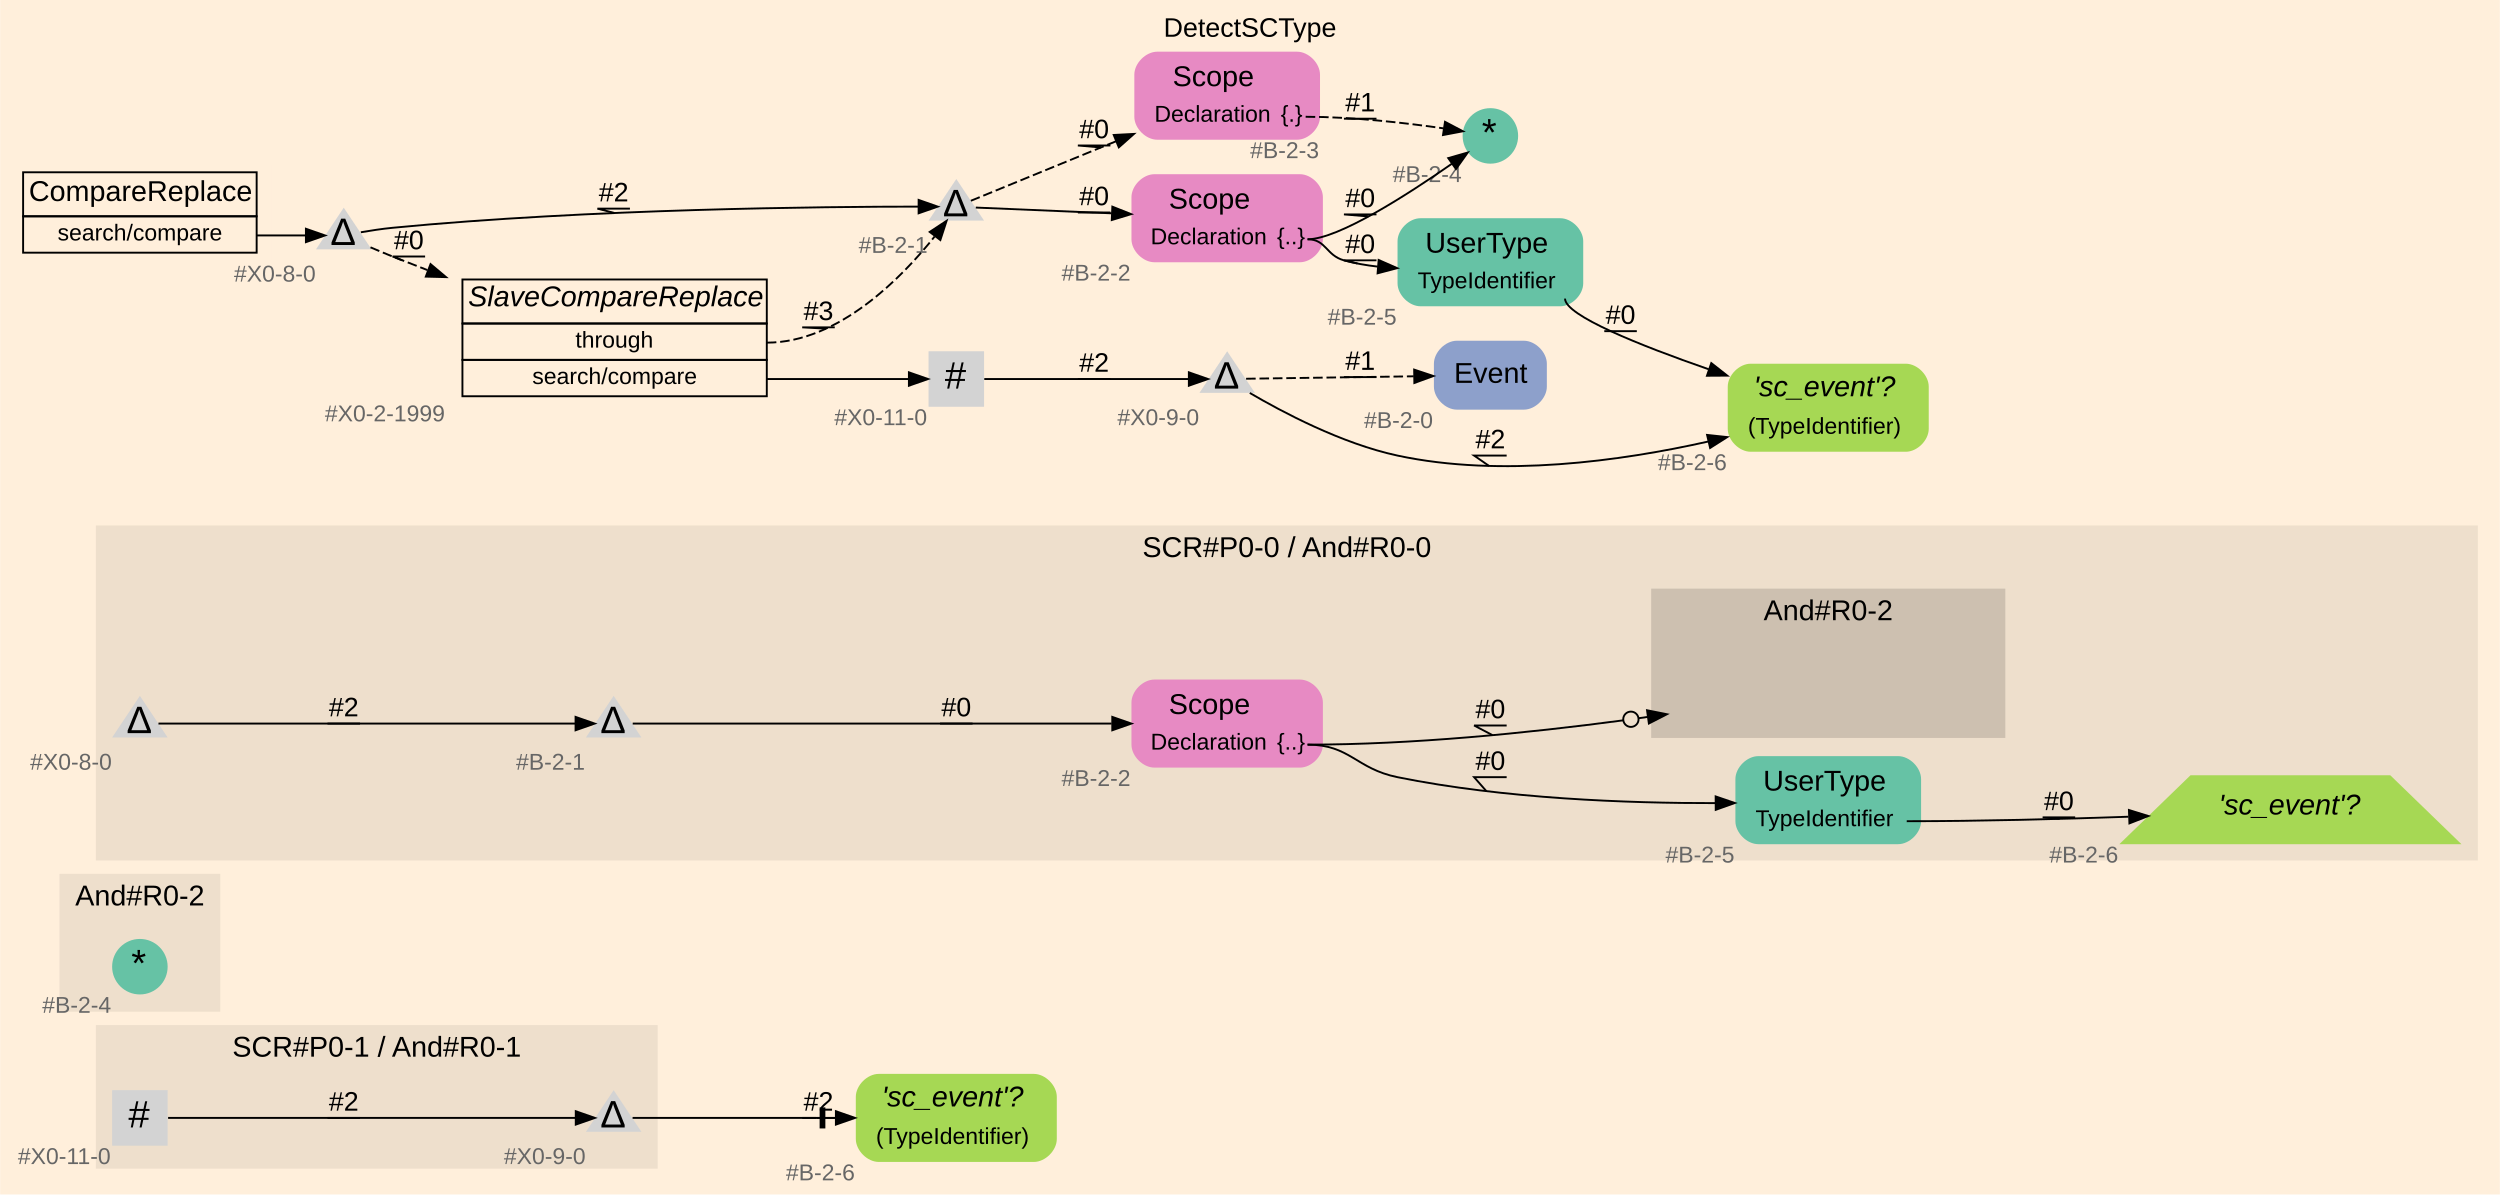
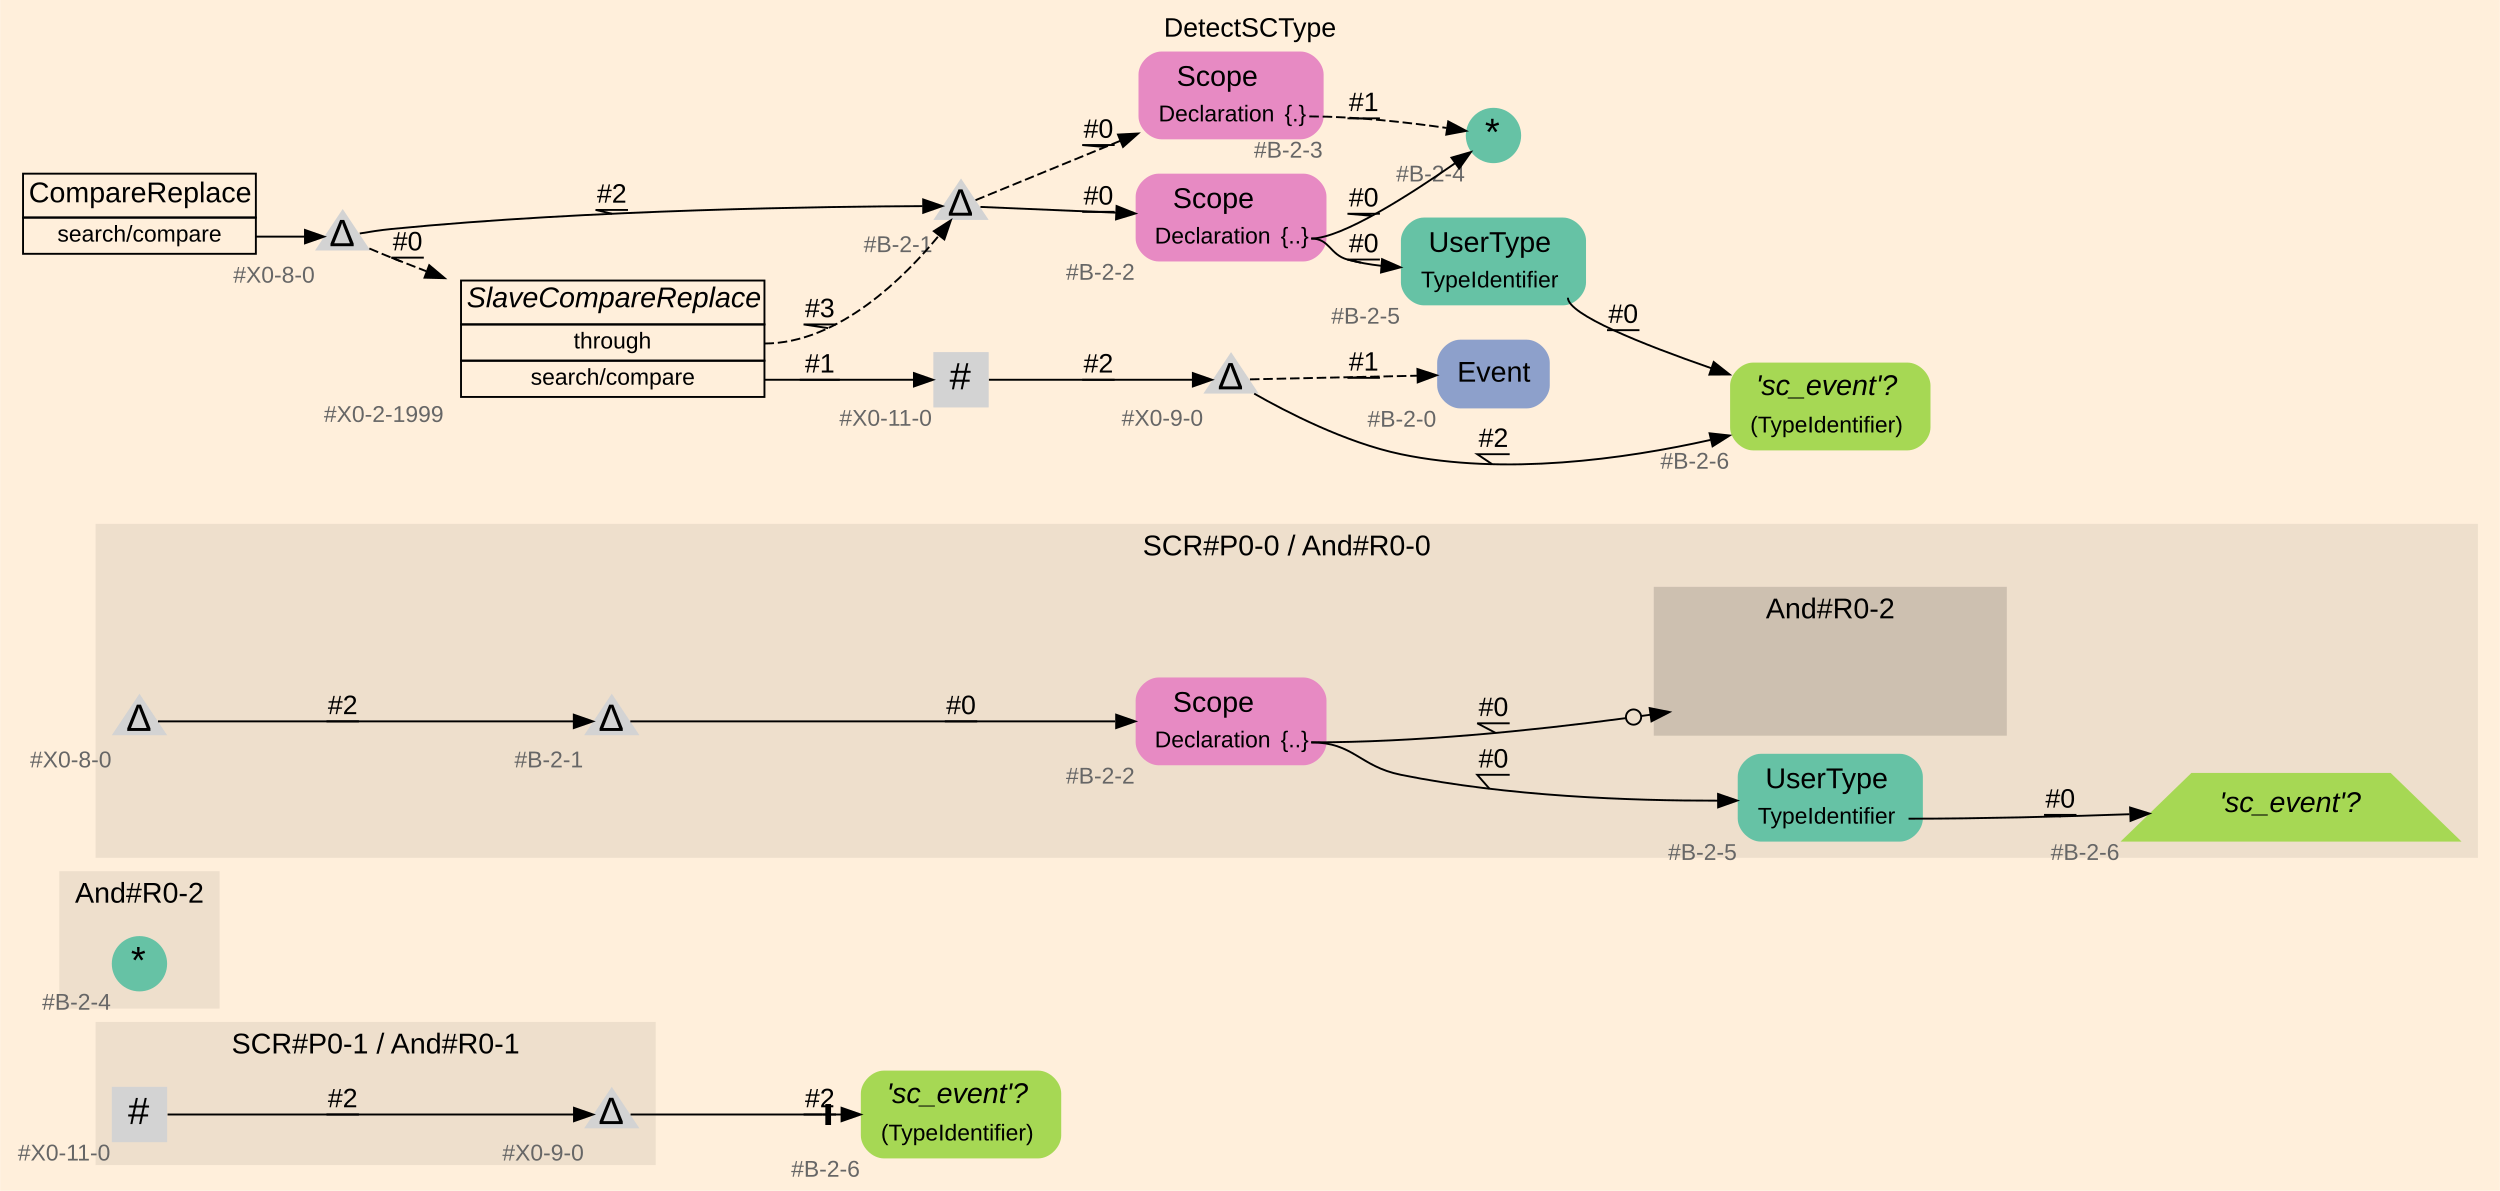
- <svg xmlns="http://www.w3.org/2000/svg" width="1306pt" height="624pt" viewBox="0.00 0.00 1305.85 624.00">
+ <svg xmlns="http://www.w3.org/2000/svg" width="1310pt" height="624pt" viewBox="0.00 0.00 1309.85 624.00">
  <g id="graph0" class="graph" transform="scale(1 1) rotate(0) translate(4 620)">
-     <polygon fill="#ffefdb" stroke="transparent" points="-4,4 -4,-620 1301.854,-620 1301.854,4 -4,4" />
-     <text text-anchor="middle" x="648.927" y="-600.8" font-family="Arial" font-size="14.00" fill="#000000">DetectSCType</text>
+     <polygon fill="#ffefdb" stroke="transparent" points="-4,4 -4,-620 1305.854,-620 1305.854,4 -4,4" />
+     <text text-anchor="middle" x="650.927" y="-600.8" font-family="Arial" font-size="14.00" fill="#000000">DetectSCType</text>
    <g id="clust1" class="cluster">
      <polygon fill="#eedfcc" stroke="#eedfcc" points="46.5,-10 46.5,-84 339,-84 339,-10 46.5,-10" />
      <text text-anchor="middle" x="192.75" y="-68" font-family="Arial" font-size="15.00" fill="#000000">SCR#P0-1 / And#R0-1</text>
    </g>
    <g id="clust2" class="cluster">
      <polygon fill="#eedfcc" stroke="#eedfcc" points="27.5,-92 27.5,-163 110.5,-163 110.5,-92 27.5,-92" />
      <text text-anchor="middle" x="69" y="-147" font-family="Arial" font-size="15.00" fill="#000000">And#R0-2</text>
    </g>
    <g id="clust3" class="cluster">
-       <polygon fill="#eedfcc" stroke="#eedfcc" points="46.5,-171 46.5,-345 1289.854,-345 1289.854,-171 46.5,-171" />
-       <text text-anchor="middle" x="668.177" y="-329" font-family="Arial" font-size="15.00" fill="#000000">SCR#P0-0 / And#R0-0</text>
+       <polygon fill="#eedfcc" stroke="#eedfcc" points="46.5,-171 46.5,-345 1293.854,-345 1293.854,-171 46.5,-171" />
+       <text text-anchor="middle" x="670.177" y="-329" font-family="Arial" font-size="15.00" fill="#000000">SCR#P0-0 / And#R0-0</text>
    </g>
    <g id="clust4" class="cluster">
-       <polygon fill="#cdc0b0" stroke="#cdc0b0" points="859,-235 859,-312 1043,-312 1043,-235 859,-235" />
-       <text text-anchor="middle" x="951" y="-296" font-family="Arial" font-size="15.00" fill="#000000">And#R0-2</text>
+       <polygon fill="#cdc0b0" stroke="#cdc0b0" points="863,-235 863,-312 1047,-312 1047,-235 863,-235" />
+       <text text-anchor="middle" x="955" y="-296" font-family="Arial" font-size="15.00" fill="#000000">And#R0-2</text>
    </g>
    <g id="node1" class="node">
      <polygon fill="#d3d3d3" stroke="#000000" stroke-width="0" points="83.5,-50.5 54.5,-50.5 54.5,-21.5 83.5,-21.5 83.5,-50.5" />
      <text text-anchor="start" x="63" y="-31" font-family="Arial" font-size="20.00" fill="#000000">#</text>
      <text text-anchor="middle" x="29.5" y="-11.9" font-family="Arial" font-size="12.00" fill="#666666">#X0-11-0</text>
    </g>
    <g id="node2" class="node">
      <polygon fill="#d3d3d3" stroke="#000000" stroke-width="0" points="316.5,-50.5 302,-28.75 331,-28.75 316.5,-50.5" />
      <text text-anchor="start" x="309.5" y="-31" font-family="Arial" font-size="20.00" fill="#000000">Δ</text>
      <text text-anchor="middle" x="280.5" y="-11.9" font-family="Arial" font-size="12.00" fill="#666666">#X0-9-0</text>
    </g>
    <g id="edge1" class="edge">
      <path fill="none" stroke="#000000" d="M83.741,-36C126.132,-36 248.4,-36 296.614,-36" />
      <polygon fill="#000000" stroke="#000000" points="296.702,-39.5 306.702,-36 296.702,-32.5 296.702,-39.5" />
      <text text-anchor="middle" x="175.5" y="-39.8" font-family="Arial" font-size="14.00" fill="#000000">#2</text>
      <polyline fill="none" stroke="#000000" points="184,-36 167,-36 175.272,-36 " />
    </g>
    <g id="node3" class="node">
-       <path fill="#a6d854" stroke="transparent" d="M536,-59C536,-59 455,-59 455,-59 449,-59 443,-53 443,-47 443,-47 443,-25 443,-25 443,-19 449,-13 455,-13 455,-13 536,-13 536,-13 542,-13 548,-19 548,-25 548,-25 548,-47 548,-47 548,-53 542,-59 536,-59" />
-       <text text-anchor="start" x="456.5" y="-42" font-family="Arial" font-style="italic" font-size="15.00" fill="#000000">'sc_event'?</text>
-       <text text-anchor="start" x="453.5" y="-22.4" font-family="Arial" font-size="12.00" fill="#000000">(TypeIdentifier)</text>
-       <text text-anchor="middle" x="424.5" y="-3.4" font-family="Arial" font-size="12.00" fill="#666666">#B-2-6</text>
+       <path fill="#a6d854" stroke="transparent" d="M540,-59C540,-59 459,-59 459,-59 453,-59 447,-53 447,-47 447,-47 447,-25 447,-25 447,-19 453,-13 459,-13 459,-13 540,-13 540,-13 546,-13 552,-19 552,-25 552,-25 552,-47 552,-47 552,-53 546,-59 540,-59" />
+       <text text-anchor="start" x="460.5" y="-42" font-family="Arial" font-style="italic" font-size="15.00" fill="#000000">'sc_event'?</text>
+       <text text-anchor="start" x="457.5" y="-22.4" font-family="Arial" font-size="12.00" fill="#000000">(TypeIdentifier)</text>
+       <text text-anchor="middle" x="428.5" y="-3.4" font-family="Arial" font-size="12.00" fill="#666666">#B-2-6</text>
    </g>
    <g id="edge2" class="edge">
-       <path fill="none" stroke="#000000" d="M326.379,-36C344.703,-36 385.457,-36 422.367,-36" />
-       <polygon fill="#000000" stroke="#000000" points="432.595,-39.5 442.595,-36 432.595,-32.5 432.595,-39.5" />
-       <polyline fill="none" stroke="#000000" points="432.595,-36 427.595,-36 " />
-       <polygon fill="#000000" stroke="#000000" points="426.595,-31 426.595,-41 424.595,-41 424.595,-31 426.595,-31" />
-       <polyline fill="none" stroke="#000000" points="427.595,-36 422.595,-36 " />
-       <text text-anchor="middle" x="423.5" y="-39.8" font-family="Arial" font-size="14.00" fill="#000000">#2</text>
-       <polyline fill="none" stroke="#000000" points="432,-36 415,-36 422.259,-36 " />
+       <path fill="none" stroke="#000000" d="M326.339,-36C345.281,-36 388.346,-36 426.787,-36" />
+       <polygon fill="#000000" stroke="#000000" points="436.899,-39.5 446.899,-36 436.899,-32.5 436.899,-39.5" />
+       <polyline fill="none" stroke="#000000" points="436.899,-36 431.899,-36 " />
+       <polygon fill="#000000" stroke="#000000" points="430.899,-31 430.899,-41 428.899,-41 428.899,-31 430.899,-31" />
+       <polyline fill="none" stroke="#000000" points="431.899,-36 426.899,-36 " />
+       <text text-anchor="middle" x="425.5" y="-39.8" font-family="Arial" font-size="14.00" fill="#000000">#2</text>
+       <polyline fill="none" stroke="#000000" points="434,-36 417,-36 425.434,-36 " />
    </g>
    <g id="node4" class="node">
      <ellipse fill="#66c2a5" stroke="#000000" stroke-width="0" cx="69" cy="-115" rx="14.5" ry="14.5" />
      <text text-anchor="start" x="64.5" y="-110" font-family="Arial" font-size="20.00" fill="#000000">*</text>
      <text text-anchor="middle" x="36" y="-90.9" font-family="Arial" font-size="12.00" fill="#666666">#B-2-4</text>
    </g>
    <g id="node5" class="node">
-       <path fill="#66c2a5" stroke="transparent" d="M987.5,-225C987.5,-225 914.5,-225 914.5,-225 908.5,-225 902.5,-219 902.5,-213 902.5,-213 902.5,-191 902.5,-191 902.5,-185 908.5,-179 914.5,-179 914.5,-179 987.5,-179 987.5,-179 993.5,-179 999.5,-185 999.5,-191 999.5,-191 999.5,-213 999.5,-213 999.5,-219 993.5,-225 987.5,-225" />
-       <text text-anchor="start" x="917" y="-207" font-family="Arial" font-size="15.00" fill="#000000">UserType</text>
-       <text text-anchor="start" x="913" y="-188.4" font-family="Arial" font-size="12.00" fill="#000000">TypeIdentifier</text>
-       <text text-anchor="middle" x="884" y="-169.4" font-family="Arial" font-size="12.00" fill="#666666">#B-2-5</text>
+       <path fill="#66c2a5" stroke="transparent" d="M991.5,-225C991.5,-225 918.5,-225 918.5,-225 912.5,-225 906.5,-219 906.5,-213 906.5,-213 906.5,-191 906.5,-191 906.5,-185 912.5,-179 918.5,-179 918.5,-179 991.5,-179 991.5,-179 997.5,-179 1003.5,-185 1003.5,-191 1003.5,-191 1003.5,-213 1003.5,-213 1003.5,-219 997.5,-225 991.5,-225" />
+       <text text-anchor="start" x="921" y="-207" font-family="Arial" font-size="15.00" fill="#000000">UserType</text>
+       <text text-anchor="start" x="917" y="-188.4" font-family="Arial" font-size="12.00" fill="#000000">TypeIdentifier</text>
+       <text text-anchor="middle" x="888" y="-169.4" font-family="Arial" font-size="12.00" fill="#666666">#B-2-5</text>
    </g>
    <g id="node7" class="node">
-       <polygon fill="#a6d854" stroke="#000000" stroke-width="0" points="1244.611,-215 1140.243,-215 1103.073,-179 1281.78,-179 1244.611,-215" />
-       <text text-anchor="start" x="1154.927" y="-194.5" font-family="Arial" font-style="italic" font-size="15.00" fill="#000000">'sc_event'?</text>
-       <text text-anchor="middle" x="1084.5" y="-169.4" font-family="Arial" font-size="12.00" fill="#666666">#B-2-6</text>
+       <polygon fill="#a6d854" stroke="#000000" stroke-width="0" points="1248.611,-215 1144.243,-215 1107.073,-179 1285.78,-179 1248.611,-215" />
+       <text text-anchor="start" x="1158.927" y="-194.5" font-family="Arial" font-style="italic" font-size="15.00" fill="#000000">'sc_event'?</text>
+       <text text-anchor="middle" x="1088.5" y="-169.4" font-family="Arial" font-size="12.00" fill="#666666">#B-2-6</text>
    </g>
    <g id="edge3" class="edge">
-       <path fill="none" stroke="#000000" d="M992,-191C1030.021,-191 1072.081,-192.092 1107.813,-193.345" />
-       <polygon fill="#000000" stroke="#000000" points="1108.08,-196.856 1118.2,-193.719 1108.333,-189.861 1108.08,-196.856" />
-       <text text-anchor="middle" x="1071.5" y="-196.8" font-family="Arial" font-size="14.00" fill="#000000">#0</text>
-       <polyline fill="none" stroke="#000000" points="1080,-193 1063,-193 1071.87,-192.221 " />
+       <path fill="none" stroke="#000000" d="M996,-191C1034.021,-191 1076.081,-192.092 1111.813,-193.345" />
+       <polygon fill="#000000" stroke="#000000" points="1112.08,-196.856 1122.2,-193.719 1112.333,-189.861 1112.08,-196.856" />
+       <text text-anchor="middle" x="1075.5" y="-196.8" font-family="Arial" font-size="14.00" fill="#000000">#0</text>
+       <polyline fill="none" stroke="#000000" points="1084,-193 1067,-193 1075.87,-192.221 " />
    </g>
    <g id="node6" class="node">
-       <path fill="#e78ac3" stroke="transparent" d="M675,-265C675,-265 599,-265 599,-265 593,-265 587,-259 587,-253 587,-253 587,-231 587,-231 587,-225 593,-219 599,-219 599,-219 675,-219 675,-219 681,-219 687,-225 687,-231 687,-231 687,-253 687,-253 687,-259 681,-265 675,-265" />
-       <text text-anchor="start" x="606.5" y="-247" font-family="Arial" font-size="15.00" fill="#000000">Scope</text>
-       <text text-anchor="start" x="597" y="-228.4" font-family="Arial" font-size="12.00" fill="#000000">Declaration</text>
-       <text text-anchor="start" x="663" y="-228.4" font-family="Arial" font-size="12.00" fill="#000000">{..}</text>
-       <text text-anchor="middle" x="568.5" y="-209.4" font-family="Arial" font-size="12.00" fill="#666666">#B-2-2</text>
+       <path fill="#e78ac3" stroke="transparent" d="M679,-265C679,-265 603,-265 603,-265 597,-265 591,-259 591,-253 591,-253 591,-231 591,-231 591,-225 597,-219 603,-219 603,-219 679,-219 679,-219 685,-219 691,-225 691,-231 691,-231 691,-253 691,-253 691,-259 685,-265 679,-265" />
+       <text text-anchor="start" x="610.5" y="-247" font-family="Arial" font-size="15.00" fill="#000000">Scope</text>
+       <text text-anchor="start" x="601" y="-228.4" font-family="Arial" font-size="12.00" fill="#000000">Declaration</text>
+       <text text-anchor="start" x="667" y="-228.4" font-family="Arial" font-size="12.00" fill="#000000">{..}</text>
+       <text text-anchor="middle" x="572.5" y="-209.4" font-family="Arial" font-size="12.00" fill="#666666">#B-2-2</text>
    </g>
    <g id="edge5" class="edge">
-       <path fill="none" stroke="#000000" d="M679,-231C701.213,-231 704.23,-218.417 726,-214 781.601,-202.719 846.417,-200.369 892.162,-200.451" />
-       <polygon fill="#000000" stroke="#000000" points="892.182,-203.951 902.202,-200.508 892.222,-196.951 892.182,-203.951" />
-       <text text-anchor="middle" x="774.5" y="-217.8" font-family="Arial" font-size="14.00" fill="#000000">#0</text>
-       <polyline fill="none" stroke="#000000" points="783,-214 766,-214 772.413,-206.697 " />
+       <path fill="none" stroke="#000000" d="M683,-231C705.213,-231 708.23,-218.417 730,-214 785.601,-202.719 850.417,-200.369 896.162,-200.451" />
+       <polygon fill="#000000" stroke="#000000" points="896.182,-203.951 906.202,-200.508 896.222,-196.951 896.182,-203.951" />
+       <text text-anchor="middle" x="778.5" y="-217.8" font-family="Arial" font-size="14.00" fill="#000000">#0</text>
+       <polyline fill="none" stroke="#000000" points="787,-214 770,-214 776.413,-206.697 " />
    </g>
    <g id="node10" class="node">
</g>
    <g id="edge4" class="edge">
-       <path fill="none" stroke="#000000" d="M679,-231C733.548,-231 793.88,-237.035 843.835,-243.691" />
-       <polygon fill="#000000" stroke="#000000" points="856.337,-248.966 866.725,-246.879 857.303,-242.032 856.337,-248.966" />
-       <polyline fill="none" stroke="#000000" points="856.82,-245.499 851.868,-244.809 " />
-       <ellipse fill="none" stroke="#000000" cx="847.906" cy="-244.258" rx="4" ry="4" />
-       <text text-anchor="middle" x="774.5" y="-244.8" font-family="Arial" font-size="14.00" fill="#000000">#0</text>
-       <polyline fill="none" stroke="#000000" points="783,-241 766,-241 775.629,-235.944 " />
+       <path fill="none" stroke="#000000" d="M683,-231C737.548,-231 797.88,-237.035 847.835,-243.691" />
+       <polygon fill="#000000" stroke="#000000" points="860.337,-248.966 870.725,-246.879 861.303,-242.032 860.337,-248.966" />
+       <polyline fill="none" stroke="#000000" points="860.82,-245.499 855.868,-244.809 " />
+       <ellipse fill="none" stroke="#000000" cx="851.906" cy="-244.258" rx="4" ry="4" />
+       <text text-anchor="middle" x="778.5" y="-244.8" font-family="Arial" font-size="14.00" fill="#000000">#0</text>
+       <polyline fill="none" stroke="#000000" points="787,-241 770,-241 779.629,-235.944 " />
    </g>
    <g id="node8" class="node">
      <polygon fill="#d3d3d3" stroke="#000000" stroke-width="0" points="316.5,-256.5 302,-234.75 331,-234.75 316.5,-256.5" />
      <text text-anchor="start" x="309.5" y="-237" font-family="Arial" font-size="20.00" fill="#000000">Δ</text>
      <text text-anchor="middle" x="283.5" y="-217.9" font-family="Arial" font-size="12.00" fill="#666666">#B-2-1</text>
    </g>
    <g id="edge6" class="edge">
-       <path fill="none" stroke="#000000" d="M326.443,-242C363.756,-242 497.34,-242 576.64,-242" />
-       <polygon fill="#000000" stroke="#000000" points="576.98,-245.5 586.98,-242 576.98,-238.5 576.98,-245.5" />
-       <text text-anchor="middle" x="495.5" y="-245.8" font-family="Arial" font-size="14.00" fill="#000000">#0</text>
-       <polyline fill="none" stroke="#000000" points="504,-242 487,-242 495.312,-242 " />
+       <path fill="none" stroke="#000000" d="M326.212,-242C363.553,-242 499.812,-242 580.304,-242" />
+       <polygon fill="#000000" stroke="#000000" points="580.795,-245.5 590.794,-242 580.794,-238.5 580.795,-245.5" />
+       <text text-anchor="middle" x="499.5" y="-245.8" font-family="Arial" font-size="14.00" fill="#000000">#0</text>
+       <polyline fill="none" stroke="#000000" points="508,-242 491,-242 499.675,-242 " />
    </g>
    <g id="node9" class="node">
      <polygon fill="#d3d3d3" stroke="#000000" stroke-width="0" points="69,-256.5 54.5,-234.75 83.5,-234.75 69,-256.5" />
      <text text-anchor="start" x="62" y="-237" font-family="Arial" font-size="20.00" fill="#000000">Δ</text>
      <text text-anchor="middle" x="33" y="-217.9" font-family="Arial" font-size="12.00" fill="#666666">#X0-8-0</text>
    </g>
    <g id="edge7" class="edge">
      <path fill="none" stroke="#000000" d="M78.702,-242C115.351,-242 245.827,-242 296.332,-242" />
      <polygon fill="#000000" stroke="#000000" points="296.596,-245.5 306.596,-242 296.596,-238.5 296.596,-245.5" />
      <text text-anchor="middle" x="175.5" y="-245.8" font-family="Arial" font-size="14.00" fill="#000000">#2</text>
      <polyline fill="none" stroke="#000000" points="184,-242 167,-242 175.708,-242 " />
    </g>
    <g id="node11" class="node">
-       <polygon fill="#ffefdb" stroke="transparent" points="138,-534 0,-534 0,-484 138,-484 138,-534" />
-       <polygon fill="none" stroke="#000000" points="8,-507 8,-530 130,-530 130,-507 8,-507" />
-       <text text-anchor="start" x="11" y="-515" font-family="Arial" font-size="15.00" fill="#000000">CompareReplace</text>
-       <polygon fill="none" stroke="#000000" points="8,-488 8,-507 130,-507 130,-488 8,-488" />
-       <text text-anchor="start" x="26" y="-494.4" font-family="Arial" font-size="12.00" fill="#000000">search/compare</text>
+       <polygon fill="#ffefdb" stroke="transparent" points="138,-533 0,-533 0,-483 138,-483 138,-533" />
+       <polygon fill="none" stroke="#000000" points="8,-506 8,-529 130,-529 130,-506 8,-506" />
+       <text text-anchor="start" x="11" y="-514" font-family="Arial" font-size="15.00" fill="#000000">CompareReplace</text>
+       <polygon fill="none" stroke="#000000" points="8,-487 8,-506 130,-506 130,-487 8,-487" />
+       <text text-anchor="start" x="26" y="-493.4" font-family="Arial" font-size="12.00" fill="#000000">search/compare</text>
    </g>
    <g id="node12" class="node">
-       <polygon fill="#d3d3d3" stroke="#000000" stroke-width="0" points="175.5,-511.5 161,-489.75 190,-489.75 175.5,-511.5" />
-       <text text-anchor="start" x="168.5" y="-492" font-family="Arial" font-size="20.00" fill="#000000">Δ</text>
-       <text text-anchor="middle" x="139.5" y="-472.9" font-family="Arial" font-size="12.00" fill="#666666">#X0-8-0</text>
+       <polygon fill="#d3d3d3" stroke="#000000" stroke-width="0" points="175.5,-510.5 161,-488.75 190,-488.75 175.5,-510.5" />
+       <text text-anchor="start" x="168.5" y="-491" font-family="Arial" font-size="20.00" fill="#000000">Δ</text>
+       <text text-anchor="middle" x="139.5" y="-471.9" font-family="Arial" font-size="12.00" fill="#666666">#X0-8-0</text>
    </g>
    <g id="edge8" class="edge">
-       <path fill="none" stroke="#000000" d="M130,-497C138.376,-497 147.619,-497 155.574,-497" />
-       <polygon fill="#000000" stroke="#000000" points="155.737,-500.5 165.737,-497 155.737,-493.5 155.737,-500.5" />
+       <path fill="none" stroke="#000000" d="M130,-496C138.376,-496 147.619,-496 155.574,-496" />
+       <polygon fill="#000000" stroke="#000000" points="155.737,-499.5 165.737,-496 155.737,-492.5 155.737,-499.5" />
    </g>
    <g id="node13" class="node">
-       <polygon fill="#d3d3d3" stroke="#000000" stroke-width="0" points="495.5,-526.5 481,-504.75 510,-504.75 495.5,-526.5" />
-       <text text-anchor="start" x="488.5" y="-507" font-family="Arial" font-size="20.00" fill="#000000">Δ</text>
-       <text text-anchor="middle" x="462.5" y="-487.9" font-family="Arial" font-size="12.00" fill="#666666">#B-2-1</text>
+       <polygon fill="#d3d3d3" stroke="#000000" stroke-width="0" points="499.5,-526.5 485,-504.75 514,-504.75 499.5,-526.5" />
+       <text text-anchor="start" x="492.5" y="-507" font-family="Arial" font-size="20.00" fill="#000000">Δ</text>
+       <text text-anchor="middle" x="466.5" y="-487.9" font-family="Arial" font-size="12.00" fill="#666666">#B-2-1</text>
    </g>
    <g id="edge9" class="edge">
-       <path fill="none" stroke="#000000" d="M184.436,-498.667C189.314,-499.51 195.469,-500.465 201,-501 304.033,-510.97 428.151,-512.052 475.674,-512.067" />
-       <polygon fill="#000000" stroke="#000000" points="475.817,-515.567 485.812,-512.053 475.807,-508.567 475.817,-515.567" />
-       <text text-anchor="middle" x="316.5" y="-514.8" font-family="Arial" font-size="14.00" fill="#000000">#2</text>
-       <polyline fill="none" stroke="#000000" points="325,-511 308,-511 316.955,-508.722 " />
+       <path fill="none" stroke="#000000" d="M184.437,-497.661C189.314,-498.502 195.47,-499.457 201,-500 305.43,-510.255 431.235,-511.796 479.404,-511.991" />
+       <polygon fill="#000000" stroke="#000000" points="479.671,-515.492 489.68,-512.016 479.689,-508.492 479.671,-515.492" />
+       <text text-anchor="middle" x="316.5" y="-513.8" font-family="Arial" font-size="14.00" fill="#000000">#2</text>
+       <polyline fill="none" stroke="#000000" points="325,-510 308,-510 316.648,-507.993 " />
    </g>
    <g id="node19" class="node">
-       <polygon fill="#ffefdb" stroke="transparent" points="404,-478.5 229,-478.5 229,-409.5 404,-409.5 404,-478.5" />
-       <polygon fill="none" stroke="#000000" points="237.5,-451 237.5,-474 396.5,-474 396.5,-451 237.5,-451" />
-       <text text-anchor="start" x="240.5" y="-460" font-family="Arial" font-style="italic" font-size="15.00" fill="#000000">SlaveCompareReplace</text>
-       <polygon fill="none" stroke="#000000" points="237.5,-432 237.5,-451 396.5,-451 396.5,-432 237.5,-432" />
-       <text text-anchor="start" x="296.5" y="-438.4" font-family="Arial" font-size="12.00" fill="#000000">through</text>
-       <polygon fill="none" stroke="#000000" points="237.5,-413 237.5,-432 396.5,-432 396.5,-413 237.5,-413" />
-       <text text-anchor="start" x="274" y="-419.4" font-family="Arial" font-size="12.00" fill="#000000">search/compare</text>
-       <text text-anchor="middle" x="197" y="-399.9" font-family="Arial" font-size="12.00" fill="#666666">#X0-2-1999</text>
+       <polygon fill="#ffefdb" stroke="transparent" points="404,-477.5 229,-477.5 229,-408.5 404,-408.5 404,-477.5" />
+       <polygon fill="none" stroke="#000000" points="237.5,-450 237.5,-473 396.5,-473 396.5,-450 237.5,-450" />
+       <text text-anchor="start" x="240.5" y="-459" font-family="Arial" font-style="italic" font-size="15.00" fill="#000000">SlaveCompareReplace</text>
+       <polygon fill="none" stroke="#000000" points="237.5,-431 237.5,-450 396.5,-450 396.5,-431 237.5,-431" />
+       <text text-anchor="start" x="296.5" y="-437.4" font-family="Arial" font-size="12.00" fill="#000000">through</text>
+       <polygon fill="none" stroke="#000000" points="237.5,-412 237.5,-431 396.5,-431 396.5,-412 237.5,-412" />
+       <text text-anchor="start" x="274" y="-418.4" font-family="Arial" font-size="12.00" fill="#000000">search/compare</text>
+       <text text-anchor="middle" x="197" y="-398.9" font-family="Arial" font-size="12.00" fill="#666666">#X0-2-1999</text>
    </g>
    <g id="edge10" class="edge">
-       <path fill="none" stroke="#000000" stroke-dasharray="5,2" d="M189.468,-490.8C193.197,-489.193 197.236,-487.495 201,-486 206.921,-483.649 213.032,-481.274 219.209,-478.915" />
-       <polygon fill="#000000" stroke="#000000" points="220.839,-482.04 228.95,-475.224 218.359,-475.494 220.839,-482.04" />
-       <text text-anchor="middle" x="209.5" y="-489.8" font-family="Arial" font-size="14.00" fill="#000000">#0</text>
-       <polyline fill="none" stroke="#000000" points="218,-486 201,-486 206.038,-484.011 " />
+       <path fill="none" stroke="#000000" stroke-dasharray="5,2" d="M189.468,-489.8C193.197,-488.193 197.236,-486.495 201,-485 206.921,-482.649 213.032,-480.274 219.209,-477.915" />
+       <polygon fill="#000000" stroke="#000000" points="220.839,-481.04 228.95,-474.224 218.359,-474.494 220.839,-481.04" />
+       <text text-anchor="middle" x="209.5" y="-488.8" font-family="Arial" font-size="14.00" fill="#000000">#0</text>
+       <polyline fill="none" stroke="#000000" points="218,-485 201,-485 206.038,-483.011 " />
    </g>
    <g id="node14" class="node">
-       <path fill="#e78ac3" stroke="transparent" d="M675,-529C675,-529 599,-529 599,-529 593,-529 587,-523 587,-517 587,-517 587,-495 587,-495 587,-489 593,-483 599,-483 599,-483 675,-483 675,-483 681,-483 687,-489 687,-495 687,-495 687,-517 687,-517 687,-523 681,-529 675,-529" />
-       <text text-anchor="start" x="606.5" y="-511" font-family="Arial" font-size="15.00" fill="#000000">Scope</text>
-       <text text-anchor="start" x="597" y="-492.4" font-family="Arial" font-size="12.00" fill="#000000">Declaration</text>
-       <text text-anchor="start" x="663" y="-492.4" font-family="Arial" font-size="12.00" fill="#000000">{..}</text>
-       <text text-anchor="middle" x="568.5" y="-473.4" font-family="Arial" font-size="12.00" fill="#666666">#B-2-2</text>
+       <path fill="#e78ac3" stroke="transparent" d="M679,-529C679,-529 603,-529 603,-529 597,-529 591,-523 591,-517 591,-517 591,-495 591,-495 591,-489 597,-483 603,-483 603,-483 679,-483 679,-483 685,-483 691,-489 691,-495 691,-495 691,-517 691,-517 691,-523 685,-529 679,-529" />
+       <text text-anchor="start" x="610.5" y="-511" font-family="Arial" font-size="15.00" fill="#000000">Scope</text>
+       <text text-anchor="start" x="601" y="-492.4" font-family="Arial" font-size="12.00" fill="#000000">Declaration</text>
+       <text text-anchor="start" x="667" y="-492.4" font-family="Arial" font-size="12.00" fill="#000000">{..}</text>
+       <text text-anchor="middle" x="572.5" y="-473.4" font-family="Arial" font-size="12.00" fill="#666666">#B-2-2</text>
    </g>
    <g id="edge11" class="edge">
-       <path fill="none" stroke="#000000" d="M505.676,-511.568C520.623,-510.935 549.668,-509.703 576.651,-508.559" />
-       <polygon fill="#000000" stroke="#000000" points="577.014,-512.047 586.857,-508.126 576.718,-505.053 577.014,-512.047" />
-       <text text-anchor="middle" x="567.5" y="-512.8" font-family="Arial" font-size="14.00" fill="#000000">#0</text>
-       <polyline fill="none" stroke="#000000" points="576,-509 559,-509 567.106,-508.964 " />
+       <path fill="none" stroke="#000000" d="M509.676,-511.568C524.623,-510.935 553.668,-509.703 580.651,-508.559" />
+       <polygon fill="#000000" stroke="#000000" points="581.014,-512.047 590.857,-508.126 580.718,-505.053 581.014,-512.047" />
+       <text text-anchor="middle" x="571.5" y="-512.8" font-family="Arial" font-size="14.00" fill="#000000">#0</text>
+       <polyline fill="none" stroke="#000000" points="580,-509 563,-509 571.106,-508.964 " />
    </g>
    <g id="node18" class="node">
-       <path fill="#e78ac3" stroke="transparent" d="M673.5,-593C673.5,-593 600.5,-593 600.5,-593 594.5,-593 588.5,-587 588.5,-581 588.5,-581 588.5,-559 588.5,-559 588.5,-553 594.5,-547 600.5,-547 600.5,-547 673.5,-547 673.5,-547 679.5,-547 685.5,-553 685.5,-559 685.5,-559 685.5,-581 685.5,-581 685.5,-587 679.5,-593 673.5,-593" />
-       <text text-anchor="start" x="608.5" y="-575" font-family="Arial" font-size="15.00" fill="#000000">Scope</text>
-       <text text-anchor="start" x="599" y="-556.4" font-family="Arial" font-size="12.00" fill="#000000">Declaration</text>
-       <text text-anchor="start" x="665" y="-556.4" font-family="Arial" font-size="12.00" fill="#000000">{.}</text>
-       <text text-anchor="middle" x="667" y="-537.4" font-family="Arial" font-size="12.00" fill="#666666">#B-2-3</text>
+       <path fill="#e78ac3" stroke="transparent" d="M677.5,-593C677.5,-593 604.5,-593 604.5,-593 598.5,-593 592.5,-587 592.5,-581 592.5,-581 592.5,-559 592.5,-559 592.5,-553 598.5,-547 604.5,-547 604.5,-547 677.5,-547 677.5,-547 683.5,-547 689.5,-553 689.5,-559 689.5,-559 689.5,-581 689.5,-581 689.5,-587 683.5,-593 677.5,-593" />
+       <text text-anchor="start" x="612.5" y="-575" font-family="Arial" font-size="15.00" fill="#000000">Scope</text>
+       <text text-anchor="start" x="603" y="-556.4" font-family="Arial" font-size="12.00" fill="#000000">Declaration</text>
+       <text text-anchor="start" x="669" y="-556.4" font-family="Arial" font-size="12.00" fill="#000000">{.}</text>
+       <text text-anchor="middle" x="671" y="-537.4" font-family="Arial" font-size="12.00" fill="#666666">#B-2-3</text>
    </g>
    <g id="edge12" class="edge">
-       <path fill="none" stroke="#000000" stroke-dasharray="5,2" d="M503.108,-515.118C517.456,-521 549.704,-534.218 578.957,-546.208" />
-       <polygon fill="#000000" stroke="#000000" points="577.742,-549.493 588.322,-550.047 580.397,-543.016 577.742,-549.493" />
-       <text text-anchor="middle" x="567.5" y="-547.8" font-family="Arial" font-size="14.00" fill="#000000">#0</text>
-       <polyline fill="none" stroke="#000000" points="576,-544 559,-544 571.015,-542.953 " />
+       <path fill="none" stroke="#000000" stroke-dasharray="5,2" d="M507.108,-515.118C521.456,-521 553.704,-534.218 582.957,-546.208" />
+       <polygon fill="#000000" stroke="#000000" points="581.742,-549.493 592.322,-550.047 584.397,-543.016 581.742,-549.493" />
+       <text text-anchor="middle" x="571.5" y="-547.8" font-family="Arial" font-size="14.00" fill="#000000">#0</text>
+       <polyline fill="none" stroke="#000000" points="580,-544 563,-544 575.015,-542.953 " />
    </g>
    <g id="node15" class="node">
-       <ellipse fill="#66c2a5" stroke="#000000" stroke-width="0" cx="774.5" cy="-549" rx="14.5" ry="14.5" />
-       <text text-anchor="start" x="770" y="-544" font-family="Arial" font-size="20.00" fill="#000000">*</text>
-       <text text-anchor="middle" x="741.5" y="-524.9" font-family="Arial" font-size="12.00" fill="#666666">#B-2-4</text>
+       <ellipse fill="#66c2a5" stroke="#000000" stroke-width="0" cx="778.5" cy="-549" rx="14.5" ry="14.5" />
+       <text text-anchor="start" x="774" y="-544" font-family="Arial" font-size="20.00" fill="#000000">*</text>
+       <text text-anchor="middle" x="745.5" y="-524.9" font-family="Arial" font-size="12.00" fill="#666666">#B-2-4</text>
    </g>
    <g id="edge13" class="edge">
-       <path fill="none" stroke="#000000" d="M679,-495C695.058,-495 731.394,-518.427 754.328,-534.42" />
-       <polygon fill="#000000" stroke="#000000" points="752.489,-537.406 762.674,-540.324 756.532,-531.692 752.489,-537.406" />
-       <text text-anchor="middle" x="706.5" y="-511.8" font-family="Arial" font-size="14.00" fill="#000000">#0</text>
-       <polyline fill="none" stroke="#000000" points="715,-508 698,-508 710.832,-506.91 " />
+       <path fill="none" stroke="#000000" d="M683,-495C699.058,-495 735.394,-518.427 758.328,-534.42" />
+       <polygon fill="#000000" stroke="#000000" points="756.489,-537.406 766.674,-540.324 760.532,-531.692 756.489,-537.406" />
+       <text text-anchor="middle" x="710.5" y="-511.8" font-family="Arial" font-size="14.00" fill="#000000">#0</text>
+       <polyline fill="none" stroke="#000000" points="719,-508 702,-508 714.832,-506.91 " />
    </g>
    <g id="node16" class="node">
-       <path fill="#66c2a5" stroke="transparent" d="M811,-506C811,-506 738,-506 738,-506 732,-506 726,-500 726,-494 726,-494 726,-472 726,-472 726,-466 732,-460 738,-460 738,-460 811,-460 811,-460 817,-460 823,-466 823,-472 823,-472 823,-494 823,-494 823,-500 817,-506 811,-506" />
-       <text text-anchor="start" x="740.5" y="-488" font-family="Arial" font-size="15.00" fill="#000000">UserType</text>
-       <text text-anchor="start" x="736.5" y="-469.4" font-family="Arial" font-size="12.00" fill="#000000">TypeIdentifier</text>
-       <text text-anchor="middle" x="707.5" y="-450.4" font-family="Arial" font-size="12.00" fill="#666666">#B-2-5</text>
+       <path fill="#66c2a5" stroke="transparent" d="M815,-506C815,-506 742,-506 742,-506 736,-506 730,-500 730,-494 730,-494 730,-472 730,-472 730,-466 736,-460 742,-460 742,-460 815,-460 815,-460 821,-460 827,-466 827,-472 827,-472 827,-494 827,-494 827,-500 821,-506 815,-506" />
+       <text text-anchor="start" x="744.5" y="-488" font-family="Arial" font-size="15.00" fill="#000000">UserType</text>
+       <text text-anchor="start" x="740.5" y="-469.4" font-family="Arial" font-size="12.00" fill="#000000">TypeIdentifier</text>
+       <text text-anchor="middle" x="711.5" y="-450.4" font-family="Arial" font-size="12.00" fill="#666666">#B-2-5</text>
    </g>
    <g id="edge14" class="edge">
-       <path fill="none" stroke="#000000" d="M679,-495C688.758,-495 688.593,-486.593 698,-484 703.66,-482.44 709.646,-481.389 715.678,-480.717" />
-       <polygon fill="#000000" stroke="#000000" points="716.124,-484.193 725.82,-479.923 715.577,-477.215 716.124,-484.193" />
-       <text text-anchor="middle" x="706.5" y="-487.8" font-family="Arial" font-size="14.00" fill="#000000">#0</text>
-       <polyline fill="none" stroke="#000000" points="715,-484 698,-484 705.041,-482.342 " />
+       <path fill="none" stroke="#000000" d="M683,-495C692.758,-495 692.593,-486.593 702,-484 707.66,-482.44 713.646,-481.389 719.678,-480.717" />
+       <polygon fill="#000000" stroke="#000000" points="720.124,-484.193 729.82,-479.923 719.577,-477.215 720.124,-484.193" />
+       <text text-anchor="middle" x="710.5" y="-487.8" font-family="Arial" font-size="14.00" fill="#000000">#0</text>
+       <polyline fill="none" stroke="#000000" points="719,-484 702,-484 709.041,-482.342 " />
    </g>
    <g id="node17" class="node">
-       <path fill="#a6d854" stroke="transparent" d="M991.5,-430C991.5,-430 910.5,-430 910.5,-430 904.5,-430 898.5,-424 898.5,-418 898.5,-418 898.5,-396 898.5,-396 898.5,-390 904.5,-384 910.5,-384 910.5,-384 991.5,-384 991.5,-384 997.5,-384 1003.5,-390 1003.5,-396 1003.5,-396 1003.5,-418 1003.5,-418 1003.5,-424 997.5,-430 991.5,-430" />
-       <text text-anchor="start" x="912" y="-413" font-family="Arial" font-style="italic" font-size="15.00" fill="#000000">'sc_event'?</text>
-       <text text-anchor="start" x="909" y="-393.4" font-family="Arial" font-size="12.00" fill="#000000">(TypeIdentifier)</text>
-       <text text-anchor="middle" x="880" y="-374.4" font-family="Arial" font-size="12.00" fill="#666666">#B-2-6</text>
+       <path fill="#a6d854" stroke="transparent" d="M995.5,-430C995.5,-430 914.5,-430 914.5,-430 908.5,-430 902.5,-424 902.5,-418 902.5,-418 902.5,-396 902.5,-396 902.5,-390 908.5,-384 914.5,-384 914.5,-384 995.5,-384 995.5,-384 1001.5,-384 1007.5,-390 1007.5,-396 1007.5,-396 1007.5,-418 1007.5,-418 1007.5,-424 1001.5,-430 995.5,-430" />
+       <text text-anchor="start" x="916" y="-413" font-family="Arial" font-style="italic" font-size="15.00" fill="#000000">'sc_event'?</text>
+       <text text-anchor="start" x="913" y="-393.4" font-family="Arial" font-size="12.00" fill="#000000">(TypeIdentifier)</text>
+       <text text-anchor="middle" x="884" y="-374.4" font-family="Arial" font-size="12.00" fill="#666666">#B-2-6</text>
    </g>
    <g id="edge15" class="edge">
-       <path fill="none" stroke="#000000" d="M813.5,-464C813.5,-455.223 852.226,-439.708 888.574,-427.079" />
-       <polygon fill="#000000" stroke="#000000" points="889.907,-430.322 898.232,-423.769 887.638,-423.7 889.907,-430.322" />
-       <text text-anchor="middle" x="842.5" y="-450.8" font-family="Arial" font-size="14.00" fill="#000000">#0</text>
-       <polyline fill="none" stroke="#000000" points="851,-447 834,-447 837.323,-447.022 " />
+       <path fill="none" stroke="#000000" d="M817.5,-464C817.5,-455.223 856.226,-439.708 892.574,-427.079" />
+       <polygon fill="#000000" stroke="#000000" points="893.907,-430.322 902.232,-423.769 891.638,-423.7 893.907,-430.322" />
+       <text text-anchor="middle" x="846.5" y="-450.8" font-family="Arial" font-size="14.00" fill="#000000">#0</text>
+       <polyline fill="none" stroke="#000000" points="855,-447 838,-447 841.323,-447.022 " />
    </g>
    <g id="edge16" class="edge">
-       <path fill="none" stroke="#000000" stroke-dasharray="5,2" d="M678,-559C702.613,-559 730.571,-555.741 750.035,-552.945" />
-       <polygon fill="#000000" stroke="#000000" points="750.793,-556.37 760.161,-551.421 749.751,-549.448 750.793,-556.37" />
-       <text text-anchor="middle" x="706.5" y="-561.8" font-family="Arial" font-size="14.00" fill="#000000">#1</text>
-       <polyline fill="none" stroke="#000000" points="715,-558 698,-558 705.88,-557.866 " />
+       <path fill="none" stroke="#000000" stroke-dasharray="5,2" d="M682,-559C706.613,-559 734.571,-555.741 754.035,-552.945" />
+       <polygon fill="#000000" stroke="#000000" points="754.793,-556.37 764.161,-551.421 753.751,-549.448 754.793,-556.37" />
+       <text text-anchor="middle" x="710.5" y="-561.8" font-family="Arial" font-size="14.00" fill="#000000">#1</text>
+       <polyline fill="none" stroke="#000000" points="719,-558 702,-558 709.88,-557.866 " />
    </g>
    <g id="edge17" class="edge">
-       <path fill="none" stroke="#000000" stroke-dasharray="5,2" d="M396.5,-441C434.27,-441 467.518,-475.547 484.175,-496.445" />
-       <polygon fill="#000000" stroke="#000000" points="481.596,-498.836 490.441,-504.669 487.165,-494.594 481.596,-498.836" />
-       <text text-anchor="middle" x="423.5" y="-452.8" font-family="Arial" font-size="14.00" fill="#000000">#3</text>
-       <polyline fill="none" stroke="#000000" points="432,-449 415,-449 427.428,-448.31 " />
+       <path fill="none" stroke="#000000" stroke-dasharray="5,2" d="M396.5,-440C435.636,-440 470.497,-475.349 487.859,-496.51" />
+       <polygon fill="#000000" stroke="#000000" points="485.259,-498.866 494.19,-504.566 490.763,-494.541 485.259,-498.866" />
+       <text text-anchor="middle" x="425.5" y="-453.8" font-family="Arial" font-size="14.00" fill="#000000">#3</text>
+       <polyline fill="none" stroke="#000000" points="434,-450 417,-450 429.879,-448.05 " />
    </g>
    <g id="node20" class="node">
-       <polygon fill="#d3d3d3" stroke="#000000" stroke-width="0" points="510,-436.5 481,-436.5 481,-407.5 510,-407.5 510,-436.5" />
-       <text text-anchor="start" x="489.5" y="-417" font-family="Arial" font-size="20.00" fill="#000000">#</text>
-       <text text-anchor="middle" x="456" y="-397.9" font-family="Arial" font-size="12.00" fill="#666666">#X0-11-0</text>
+       <polygon fill="#d3d3d3" stroke="#000000" stroke-width="0" points="514,-435.5 485,-435.5 485,-406.5 514,-406.5 514,-435.5" />
+       <text text-anchor="start" x="493.5" y="-416" font-family="Arial" font-size="20.00" fill="#000000">#</text>
+       <text text-anchor="middle" x="460" y="-396.9" font-family="Arial" font-size="12.00" fill="#666666">#X0-11-0</text>
    </g>
    <g id="edge18" class="edge">
-       <path fill="none" stroke="#000000" d="M396.5,-422C421.733,-422 450.584,-422 470.605,-422" />
-       <polygon fill="#000000" stroke="#000000" points="470.74,-425.5 480.74,-422 470.74,-418.5 470.74,-425.5" />
+       <path fill="none" stroke="#000000" d="M396.5,-421C423.178,-421 453.742,-421 474.603,-421" />
+       <polygon fill="#000000" stroke="#000000" points="474.831,-424.5 484.831,-421 474.831,-417.5 474.831,-424.5" />
+       <text text-anchor="middle" x="425.5" y="-424.8" font-family="Arial" font-size="14.00" fill="#000000"> #1</text>
+       <polyline fill="none" stroke="#000000" points="436,-421 415,-421 425.487,-421 " />
    </g>
    <g id="node21" class="node">
-       <polygon fill="#d3d3d3" stroke="#000000" stroke-width="0" points="637,-436.5 622.5,-414.75 651.5,-414.75 637,-436.5" />
-       <text text-anchor="start" x="630" y="-417" font-family="Arial" font-size="20.00" fill="#000000">Δ</text>
-       <text text-anchor="middle" x="601" y="-397.9" font-family="Arial" font-size="12.00" fill="#666666">#X0-9-0</text>
+       <polygon fill="#d3d3d3" stroke="#000000" stroke-width="0" points="641,-435.5 626.5,-413.75 655.5,-413.75 641,-435.5" />
+       <text text-anchor="start" x="634" y="-416" font-family="Arial" font-size="20.00" fill="#000000">Δ</text>
+       <text text-anchor="middle" x="605" y="-396.9" font-family="Arial" font-size="12.00" fill="#666666">#X0-9-0</text>
    </g>
    <g id="edge19" class="edge">
-       <path fill="none" stroke="#000000" d="M510.11,-422C535.543,-422 587.99,-422 616.856,-422" />
-       <polygon fill="#000000" stroke="#000000" points="616.987,-425.5 626.987,-422 616.986,-418.5 616.987,-425.5" />
-       <text text-anchor="middle" x="567.5" y="-425.8" font-family="Arial" font-size="14.00" fill="#000000">#2</text>
-       <polyline fill="none" stroke="#000000" points="576,-422 559,-422 567.332,-422 " />
+       <path fill="none" stroke="#000000" d="M514.11,-421C539.543,-421 591.99,-421 620.856,-421" />
+       <polygon fill="#000000" stroke="#000000" points="620.987,-424.5 630.987,-421 620.986,-417.5 620.987,-424.5" />
+       <text text-anchor="middle" x="571.5" y="-424.8" font-family="Arial" font-size="14.00" fill="#000000">#2</text>
+       <polyline fill="none" stroke="#000000" points="580,-421 563,-421 571.332,-421 " />
    </g>
    <g id="edge20" class="edge">
-       <path fill="none" stroke="#000000" d="M648.82,-414.719C665.36,-405.001 696.682,-388.286 726,-382 780.127,-370.396 842.803,-379.128 888.236,-389.332" />
-       <polygon fill="#000000" stroke="#000000" points="887.704,-392.802 898.237,-391.664 889.293,-385.985 887.704,-392.802" />
-       <text text-anchor="middle" x="774.5" y="-385.8" font-family="Arial" font-size="14.00" fill="#000000">#2</text>
-       <polyline fill="none" stroke="#000000" points="783,-382 766,-382 773.792,-376.596 " />
+       <path fill="none" stroke="#000000" d="M653.128,-413.738C669.771,-404.238 700.94,-388.088 730,-382 784.181,-370.65 846.851,-379.357 892.269,-389.486" />
+       <polygon fill="#000000" stroke="#000000" points="891.735,-392.955 902.266,-391.801 893.313,-386.135 891.735,-392.955" />
+       <text text-anchor="middle" x="778.5" y="-385.8" font-family="Arial" font-size="14.00" fill="#000000">#2</text>
+       <polyline fill="none" stroke="#000000" points="787,-382 770,-382 777.824,-376.751 " />
    </g>
    <g id="node22" class="node">
-       <path fill="#8da0cb" stroke="transparent" d="M792,-442C792,-442 757,-442 757,-442 751,-442 745,-436 745,-430 745,-430 745,-418 745,-418 745,-412 751,-406 757,-406 757,-406 792,-406 792,-406 798,-406 804,-412 804,-418 804,-418 804,-430 804,-430 804,-436 798,-442 792,-442" />
-       <text text-anchor="start" x="755.5" y="-420" font-family="Arial" font-size="15.00" fill="#000000">Event</text>
-       <text text-anchor="middle" x="726.5" y="-396.4" font-family="Arial" font-size="12.00" fill="#666666">#B-2-0</text>
+       <path fill="#8da0cb" stroke="transparent" d="M796,-442C796,-442 761,-442 761,-442 755,-442 749,-436 749,-430 749,-430 749,-418 749,-418 749,-412 755,-406 761,-406 761,-406 796,-406 796,-406 802,-406 808,-412 808,-418 808,-418 808,-430 808,-430 808,-436 802,-442 796,-442" />
+       <text text-anchor="start" x="759.5" y="-420" font-family="Arial" font-size="15.00" fill="#000000">Event</text>
+       <text text-anchor="middle" x="730.5" y="-396.4" font-family="Arial" font-size="12.00" fill="#666666">#B-2-0</text>
    </g>
    <g id="edge21" class="edge">
-       <path fill="none" stroke="#000000" stroke-dasharray="5,2" d="M646.889,-422.144C664.956,-422.407 704.223,-422.978 734.459,-423.418" />
-       <polygon fill="#000000" stroke="#000000" points="734.678,-426.921 744.728,-423.567 734.78,-419.922 734.678,-426.921" />
-       <text text-anchor="middle" x="706.5" y="-426.8" font-family="Arial" font-size="14.00" fill="#000000">#1</text>
-       <polyline fill="none" stroke="#000000" points="715,-423 698,-423 706.705,-423.014 " />
+       <path fill="none" stroke="#000000" stroke-dasharray="5,2" d="M650.889,-421.216C668.956,-421.61 708.223,-422.467 738.459,-423.126" />
+       <polygon fill="#000000" stroke="#000000" points="738.654,-426.631 748.728,-423.35 738.807,-419.633 738.654,-426.631" />
+       <text text-anchor="middle" x="710.5" y="-425.8" font-family="Arial" font-size="14.00" fill="#000000">#1</text>
+       <polyline fill="none" stroke="#000000" points="719,-422 702,-422 710.705,-422.521 " />
    </g>
  </g>
</svg>
